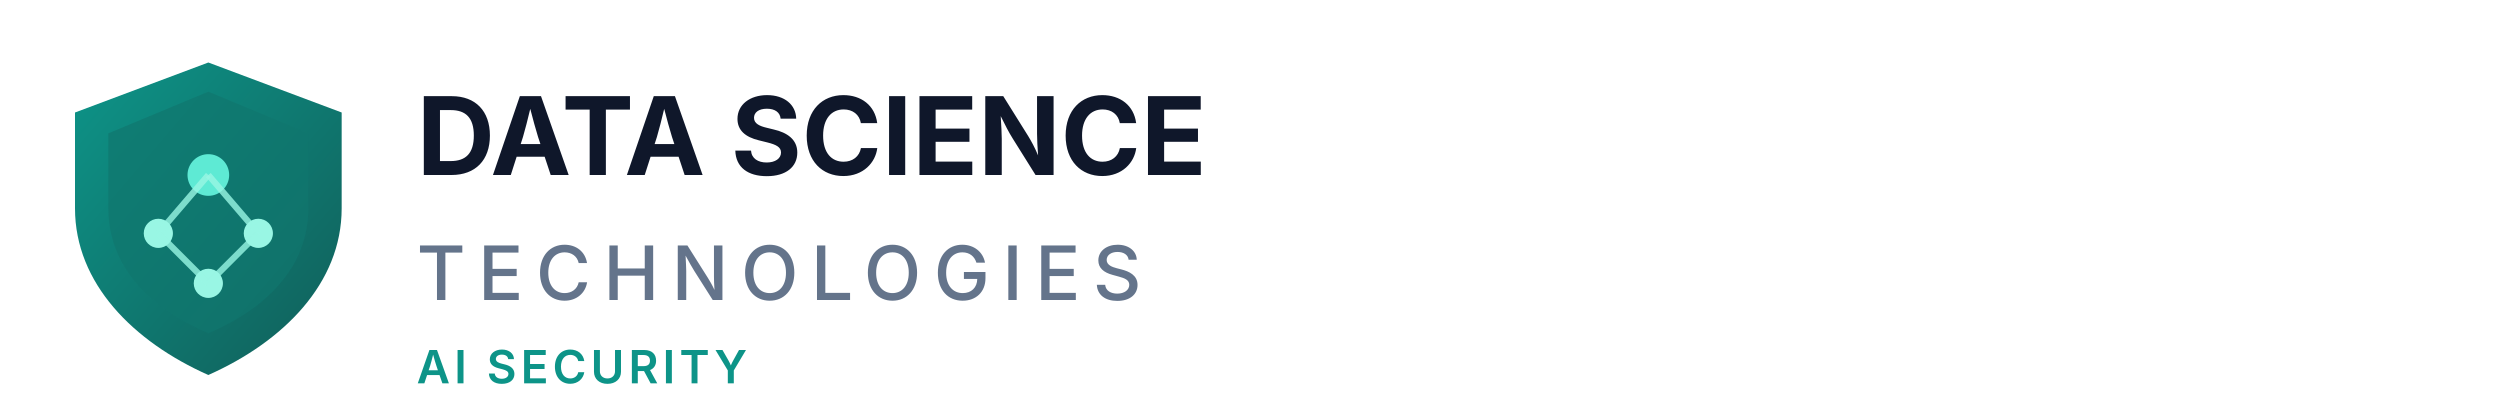
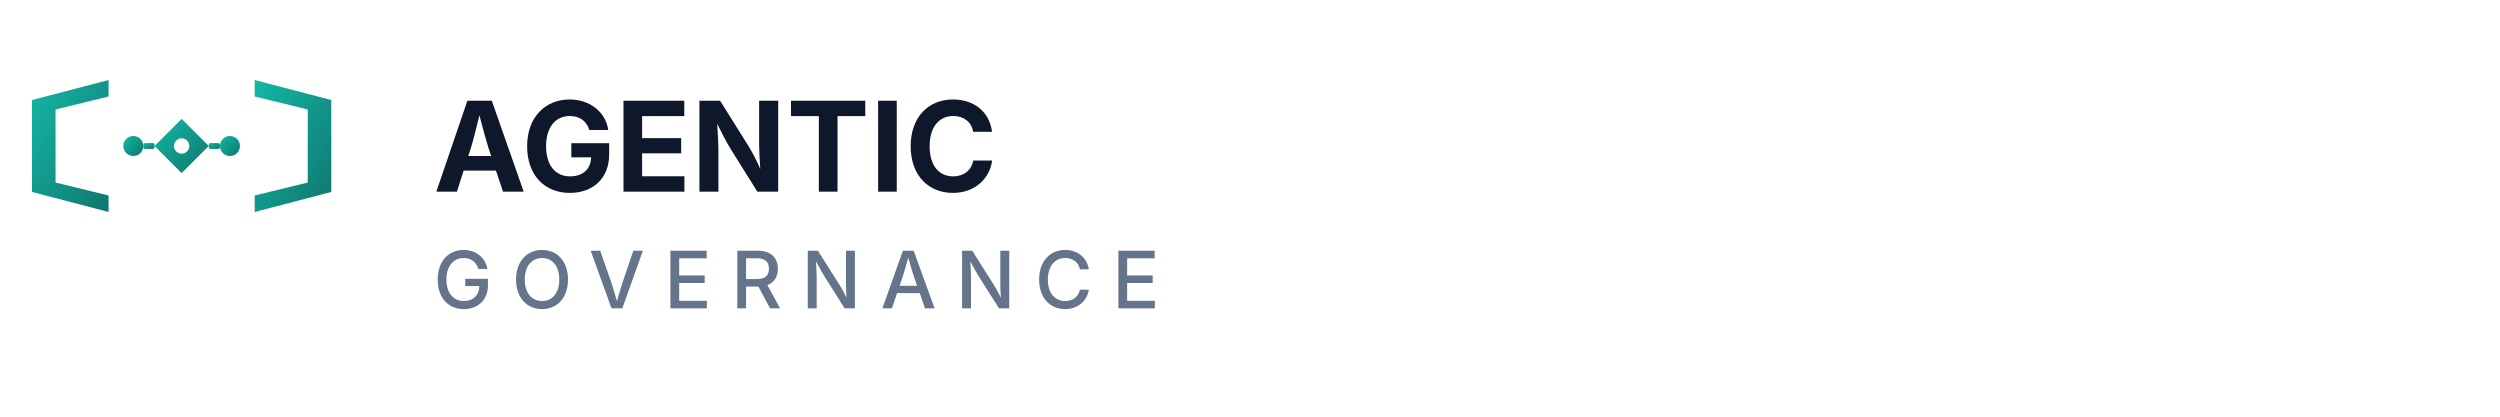
<svg xmlns="http://www.w3.org/2000/svg" viewBox="0 0 600 100">
  <defs>
-     <linearGradient id="shieldGrad" x1="0%" y1="0%" x2="100%" y2="100%">
-       <stop offset="0%" style="stop-color:#0D9488" />
-       <stop offset="100%" style="stop-color:#115E59" />
+     <linearGradient id="agGrad" x1="0%" y1="0%" x2="100%" y2="100%">
+       <stop offset="0%" stop-color="#14B8A6" />
+       <stop offset="100%" stop-color="#0F766E" />
    </linearGradient>
  </defs>
-   <g transform="translate(10, 10)">
-     <path d="M40 5 L72 17 L72 40 C72 58 58 72 40 80 C22 72 8 58 8 40 L8 17 Z" fill="url(#shieldGrad)" />
-     <path d="M40 12 L64 22 L64 40 C64 54 54 64 40 70 C26 64 16 54 16 40 L16 22 Z" fill="#0F766E" opacity="0.7" />
-     <circle cx="40" cy="32" r="5" fill="#5EEAD4" />
-     <circle cx="28" cy="46" r="3.5" fill="#99F6E4" />
-     <circle cx="52" cy="46" r="3.5" fill="#99F6E4" />
-     <circle cx="40" cy="58" r="3.5" fill="#99F6E4" />
-     <line x1="40" y1="32" x2="28" y2="46" stroke="#99F6E4" stroke-width="1.5" opacity="0.8" />
-     <line x1="40" y1="32" x2="52" y2="46" stroke="#99F6E4" stroke-width="1.5" opacity="0.8" />
-     <line x1="28" y1="46" x2="40" y2="58" stroke="#99F6E4" stroke-width="1.5" opacity="0.8" />
-     <line x1="52" y1="46" x2="40" y2="58" stroke="#99F6E4" stroke-width="1.5" opacity="0.8" />
+   <g fill="url(#agGrad)" transform="translate(4,11) scale(0.1414)">
+     <path d="M26 92 L156 58 L156 86 L66 108 L66 232 L156 254 L156 282 L26 248 Z" />
+     <path d="M534 92 L404 58 L404 86 L494 108 L494 232 L404 254 L404 282 L534 248 Z" />
+     <circle cx="198" cy="170" r="17" />
+     <circle cx="362" cy="170" r="17" />
+     <rect x="215" y="165" width="19" height="10" rx="3" />
+     <rect x="326" y="165" width="19" height="10" rx="3" />
+     <path fill-rule="evenodd" d="M280 124 L326 170 L280 216 L234 170 Z M280 157 A13 13 0 1 0 280 183 A13 13 0 1 0 280 157 Z" />
  </g>
-   <text x="100" y="42" font-family="system-ui, -apple-system, sans-serif" font-size="26" font-weight="700" fill="#0F172A">DATA SCIENCE</text>
-   <text x="100" y="72" font-family="system-ui, -apple-system, sans-serif" font-size="18" font-weight="500" fill="#64748B" letter-spacing="3">TECHNOLOGIES</text>
-   <text x="100" y="92" font-family="system-ui, -apple-system, sans-serif" font-size="11" font-weight="600" fill="#0D9488" letter-spacing="1">AI SECURITY</text>
+   <text x="104" y="46" font-family="system-ui, -apple-system, sans-serif" font-size="30" font-weight="700" fill="#0F172A">AGENTIC</text>
+   <text x="104" y="74" font-family="system-ui, -apple-system, sans-serif" font-size="19" font-weight="500" fill="#64748B" letter-spacing="4.6">GOVERNANCE</text>
</svg>
